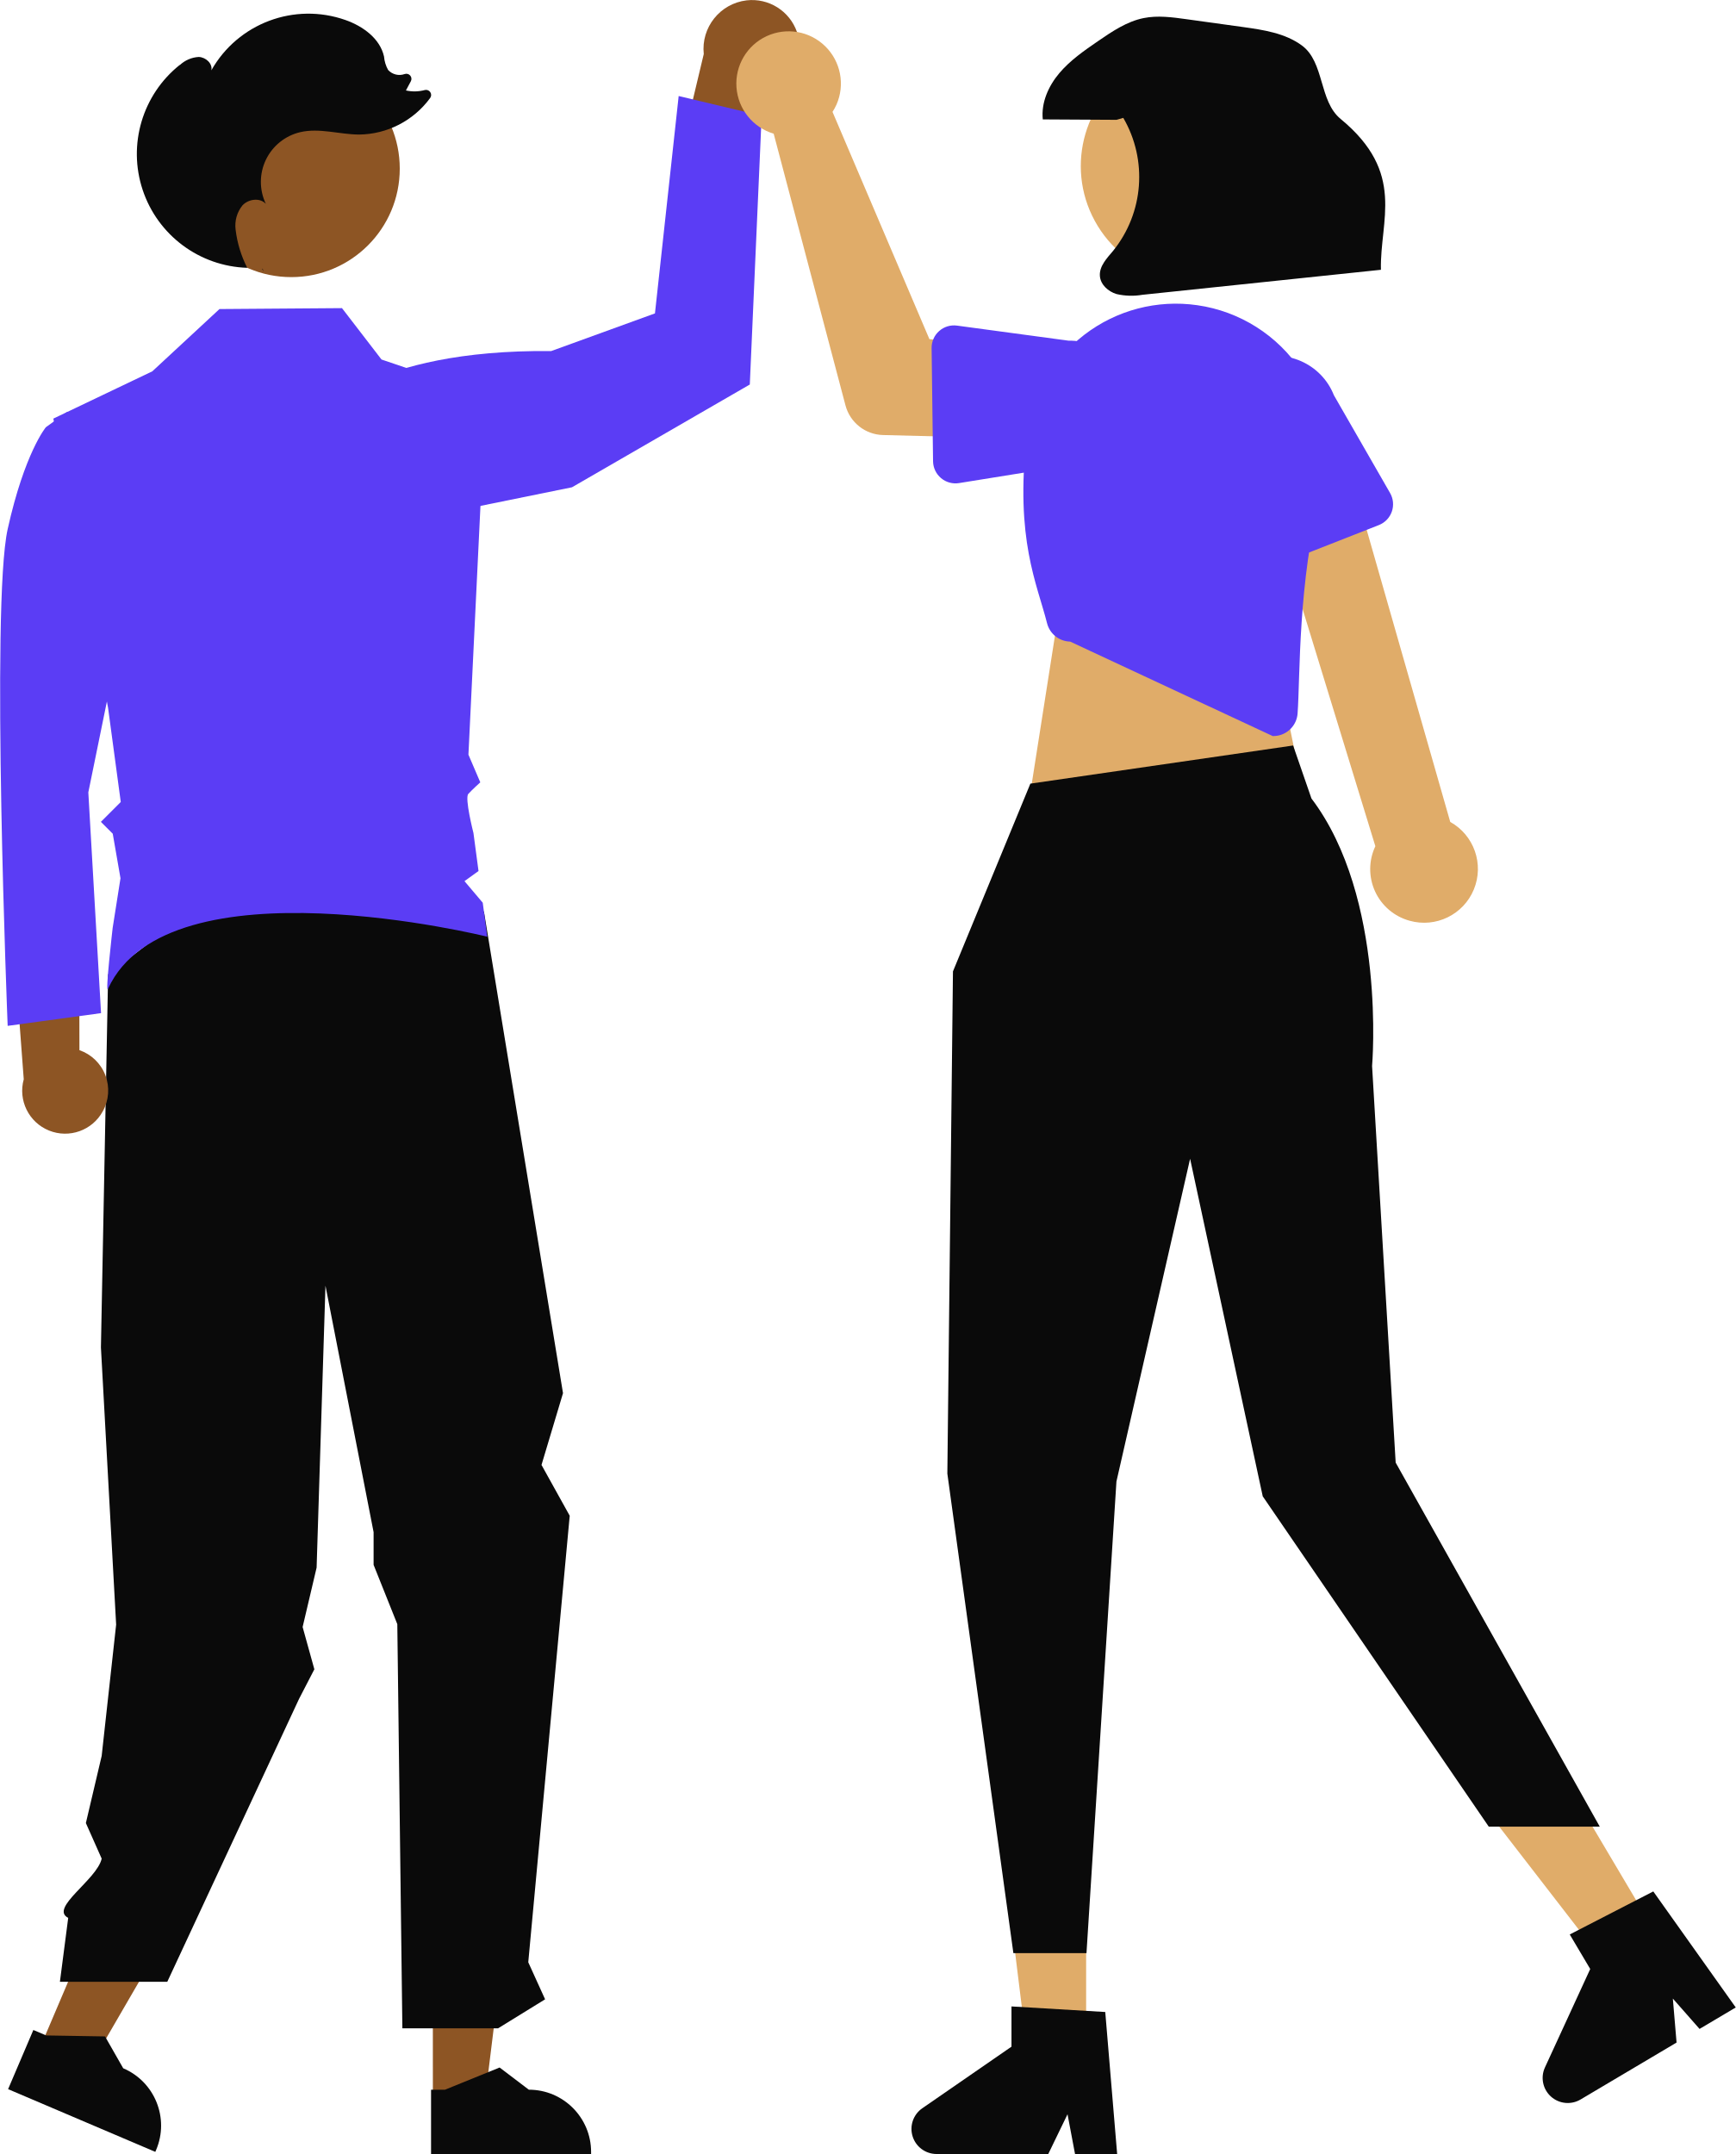
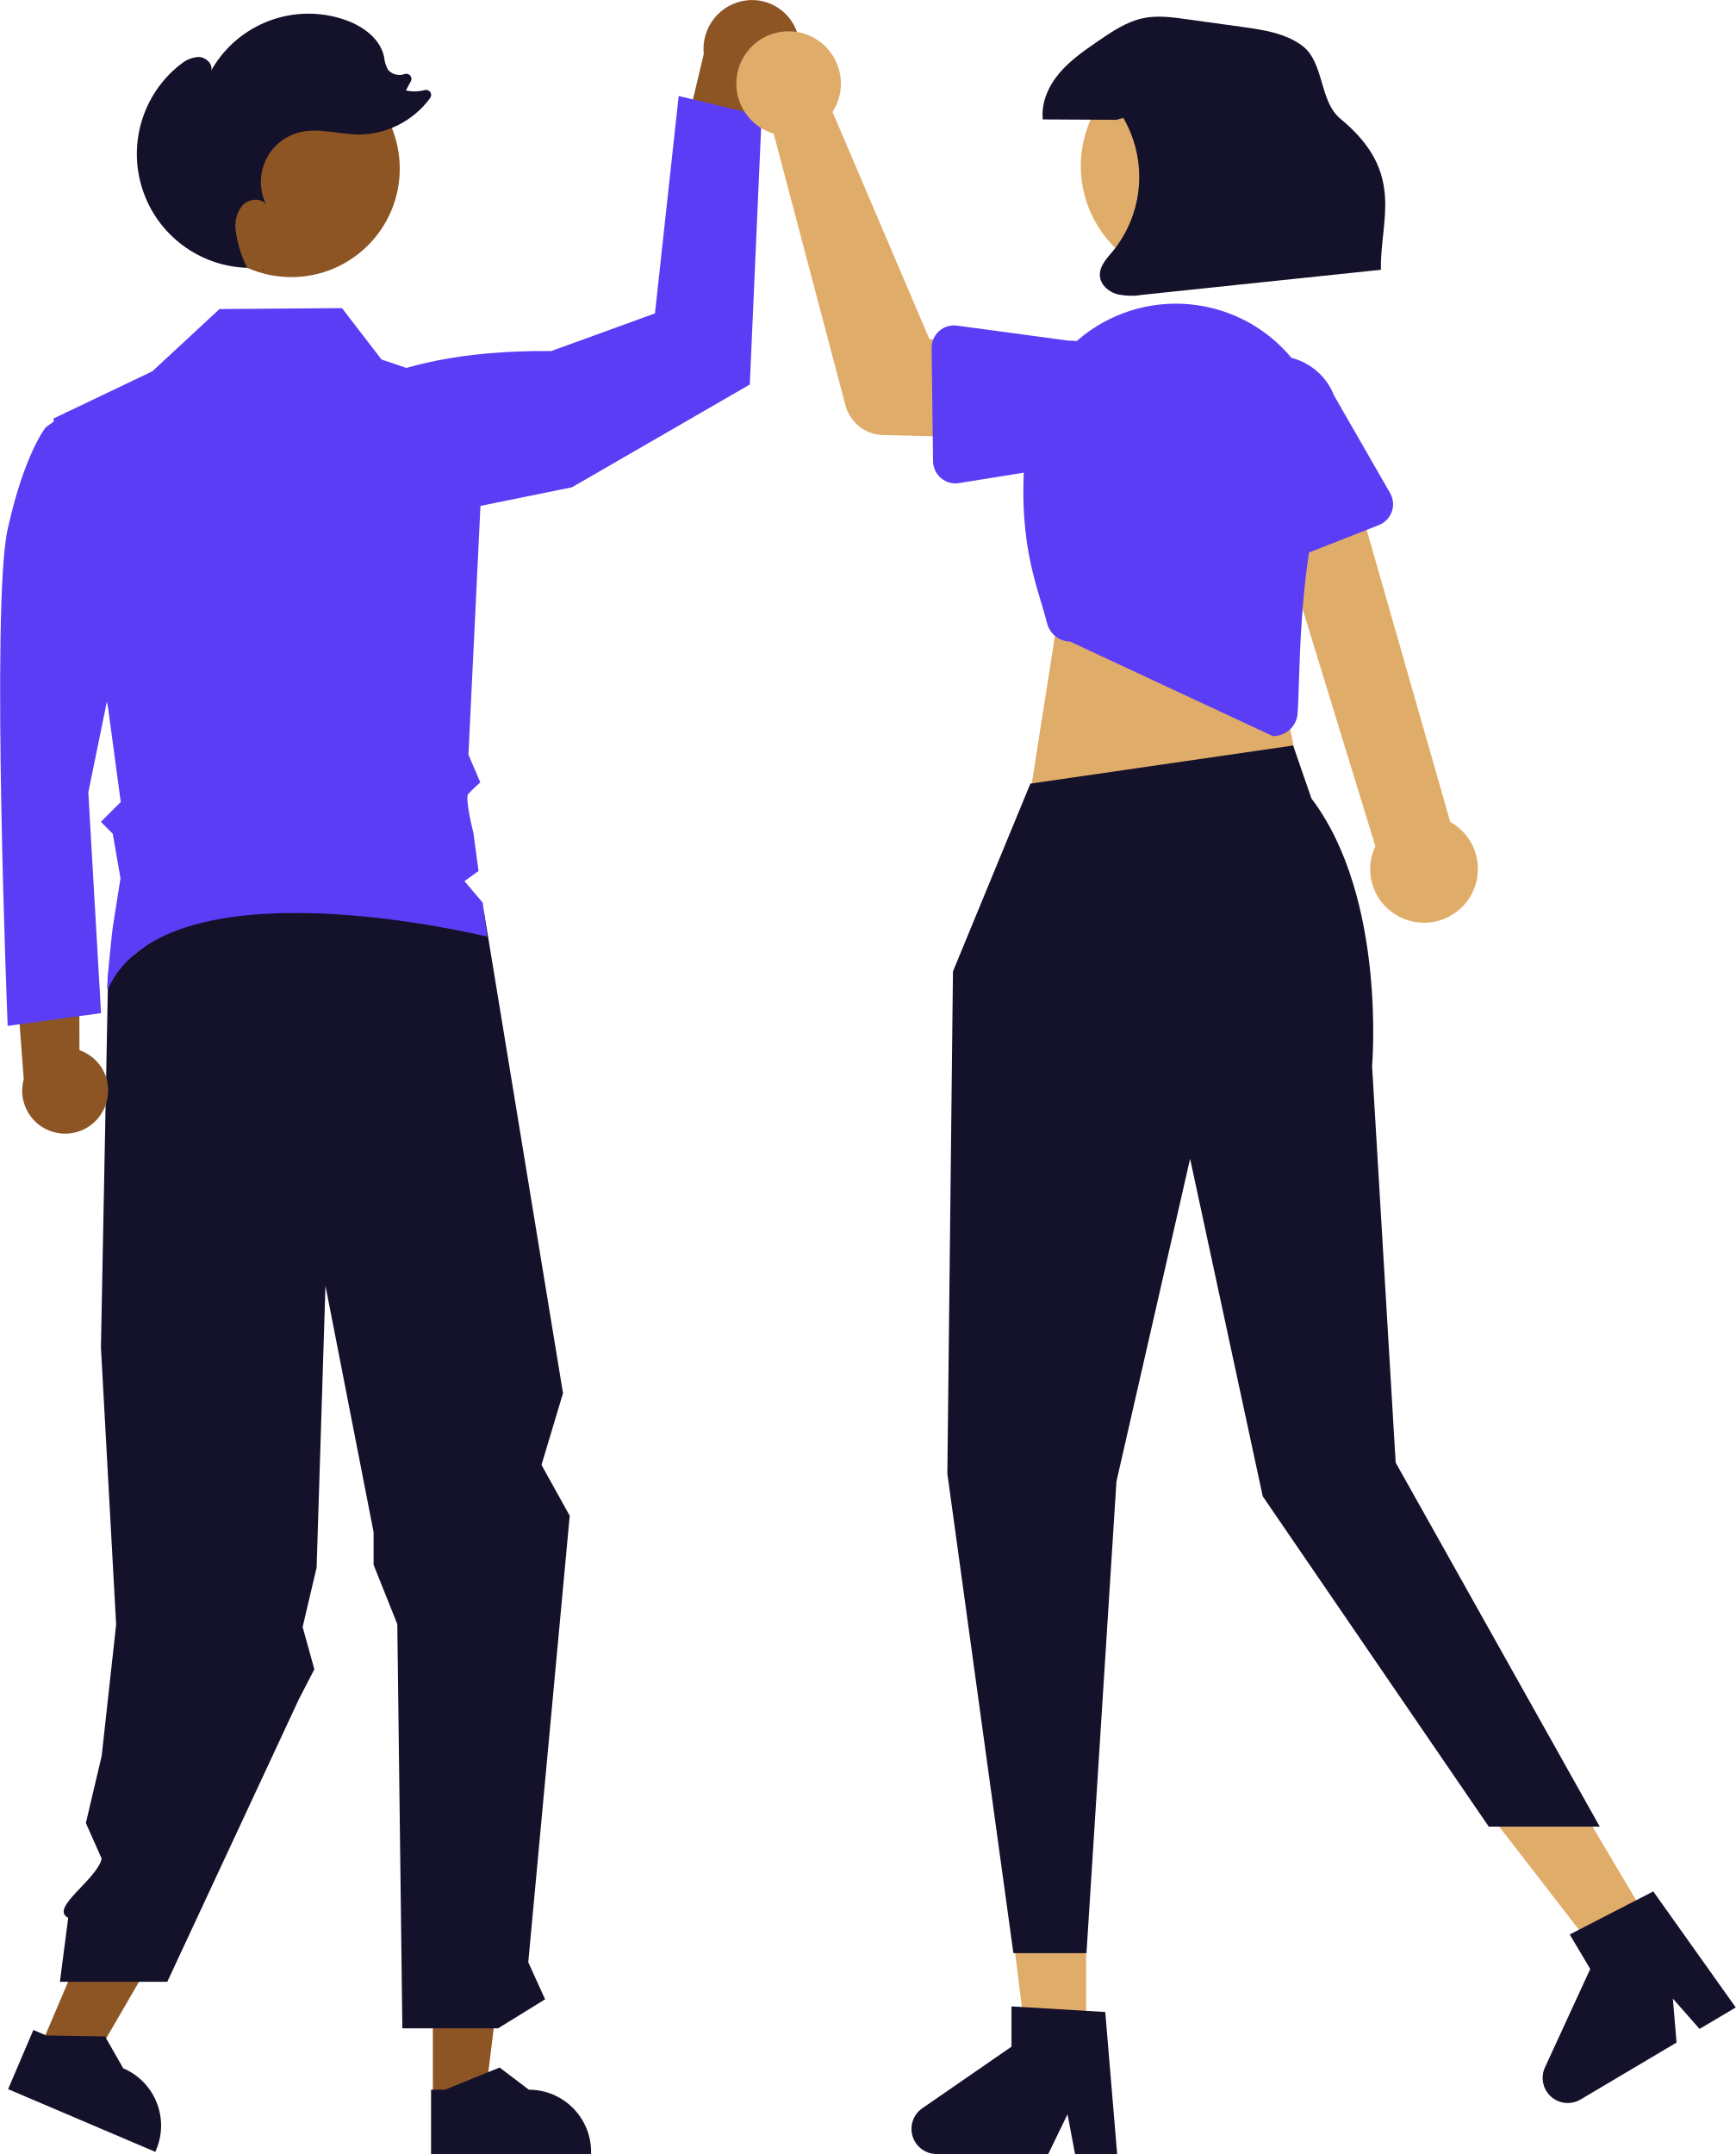
<svg xmlns="http://www.w3.org/2000/svg" viewBox="269.66 94.71 439.24 545.04">
  <path d="M623.21,232.42a12.33,12.33,0,0,1-7.26,15.69,12.11,12.11,0,0,1-2.06.569l-7.00,42.86L590.45,276.39l9.16-38.38a12.37,12.37,0,0,1,10.84-13.58,12.05,12.05,0,0,1,12.74,7.99Z" transform="translate(-151.86 -129.63)" fill="#8d5524" />
  <path d="M502.01,329.55s12.74-16.84,59.00-16.38l26.25-9.53,6-55,21,5-3,68-45,26-59,12Z" transform="translate(-151.86 -129.63)" fill="#5b3df5" />
  <polygon points="279.07 614.54 291.18 619.70 316.87 575.43 298.98 567.80 279.07 614.54" fill="#8d5524" />
  <polygon points="379.2 626.01 392.37 626.01 398.63 575.20 379.19 575.20 379.2 626.01" fill="#8d5524" />
-   <path d="M530.60,769.38l40.50-.002v-.512a15.76,15.76,0,0,0-15.76-15.76h-.001l-7.39-5.61L534.13,753.11l-3.53 0Z" transform="translate(-151.86 -129.63)" fill="#0a0a0a" />
-   <path d="M423.57,752.97l37.25,15.87.201-.471a15.76,15.76,0,0,0-8.32-20.68l-.001-0-4.60-8.06-14.89-.248-3.25-1.38Z" transform="translate(-151.86 -129.63)" fill="#0a0a0a" />
-   <path d="M543.98,454.98l20.01,121.88-5.44,18.16,7.14,12.86L555.20,720.86l4.26,9.38-11.90,7.34h-24.22l-1.28-102.27L516.06,620.3v-8.27l-12.18-62.36-2.24,71.33-3.54,15.03,2.97,10.70-3.88,7.50L463.85,725.81H436.68l2.10-16.18h0c-4.86-2.46,7.30-9.66,8.47-14.99l-4-9,4-17,3.66-33.21L447.06,565.3l1.82-94.42,31.77-24.30Z" transform="translate(-151.86 -129.63)" fill="#0a0a0a" />
+   <path d="M530.60,769.38l40.50-.002v-.512a15.76,15.76,0,0,0-15.76-15.76h-.001l-7.39-5.61L534.13,753.11l-3.53 0Z" transform="translate(-151.86 -129.63)" fill="#14112b" />
+   <path d="M423.57,752.97l37.25,15.87.201-.471a15.76,15.76,0,0,0-8.32-20.68l-.001-0-4.60-8.06-14.89-.248-3.25-1.38Z" transform="translate(-151.86 -129.63)" fill="#14112b" />
+   <path d="M543.98,454.98l20.01,121.88-5.44,18.16,7.14,12.86L555.20,720.86l4.26,9.38-11.90,7.34h-24.22l-1.28-102.27L516.06,620.3v-8.27l-12.18-62.36-2.24,71.33-3.54,15.03,2.97,10.70-3.88,7.50L463.85,725.81H436.68l2.10-16.18h0c-4.86-2.46,7.30-9.66,8.47-14.99l-4-9,4-17,3.66-33.21L447.06,565.3l1.82-94.42,31.77-24.30Z" transform="translate(-151.86 -129.63)" fill="#14112b" />
  <circle data-name="ab6171fa-7d69-4734-b81c-8dff60f9761b" cx="343.37" cy="137.38" r="27.45" fill="#8d5524" />
  <path d="M447.53,505.54a10.80,10.80,0,0,0-5.91-15.47l-.065-38.39L424.92,462.68l2.61,34.76A10.86,10.86,0,0,0,447.53,505.54Z" transform="translate(-151.86 -129.63)" fill="#8d5524" />
  <path data-name="f348f81f-b961-4ae4-bc6b-758f6acfb12a" d="M446.00,335.67l-7.43-7.16-5.45,3.94s-5.37,6.44-9.66,25.78,0,125.69,0,125.69l23.63-3.22-3.22-55.86,9.66-47.26Z" transform="translate(-151.86 -129.63)" fill="#5b3df5" />
  <path d="M435.02,330.26,460.06,318.3l17-15.76,31-.232,10,13,26.40,8.96L540.06,415.3l3,7s-2.09,1.88-3.04,2.94,1.31,9.89,1.31,9.89l1.28,9.61L539.06,447.3l4.62,5.46,1.14,8.60s-80.71-20.06-95.96,13.17c-.806,1.75,1.17-15.40,1.17-15.40l1.98-12.56-1.96-11.27-3-3,5.03-5.03-3.22-23.87Z" transform="translate(-151.86 -129.63)" fill="#5b3df5" />
  <polygon points="544.51 614.00 529.65 614.00 522.58 556.69 544.51 556.69 544.51 614.00" fill="#e0ac69" />
-   <path d="M704.22,769.38H693.56l-1.90-10.06-4.87,10.06h-28.26a6.35,6.35,0,0,1-3.61-11.58l22.56-15.58V732.04l23.73,1.41Z" transform="translate(-151.86 -129.63)" fill="#0a0a0a" />
+   <path d="M704.22,769.38H693.56l-1.90-10.06-4.87,10.06h-28.26a6.35,6.35,0,0,1-3.61-11.58l22.56-15.58V732.04l23.73,1.41Z" transform="translate(-151.86 -129.63)" fill="#14112b" />
  <polygon points="689.02 584.52 676.24 592.10 640.92 546.41 659.79 535.22 689.02 584.52" fill="#e0ac69" />
-   <path d="M860.76,732.30l-9.16,5.43-6.76-7.68.942,11.13-24.30,14.41a6.35,6.35,0,0,1-9.01-8.11l11.46-24.91-5.18-8.74,21.14-10.89Z" transform="translate(-151.86 -129.63)" fill="#0a0a0a" />
+   <path d="M860.76,732.30l-9.16,5.43-6.76-7.68.942,11.13-24.30,14.41a6.35,6.35,0,0,1-9.01-8.11l11.46-24.91-5.18-8.74,21.14-10.89Z" transform="translate(-151.86 -129.63)" fill="#14112b" />
  <polygon points="537.88 247.55 530.66 293.58 599.26 294.48 590.23 250.25 537.88 247.55" fill="#e0ac69" />
-   <path d="M682.26,422.63l-19.59,47.51-1.42,127.07L677.96,718.55h18.50l7.58-119.34,18.64-81.66,18.38,85.41L798.26,686.55h28.09l-51.65-92.12-5.97-100.35s3.72-42.57-15.34-67.69l-4.64-13.41Z" transform="translate(-151.86 -129.63)" fill="#0a0a0a" />
+   <path d="M682.26,422.63l-19.59,47.51-1.42,127.07L677.96,718.55h18.50l7.58-119.34,18.64-81.66,18.38,85.41L798.26,686.55h28.09l-51.65-92.12-5.97-100.35s3.72-42.57-15.34-67.69l-4.64-13.41Z" transform="translate(-151.86 -129.63)" fill="#14112b" />
  <path d="M778.23,457.32a13.54,13.54,0,0,1-8.67-18.86L740.37,343.32l21.46-4.25,26.68,93.25a13.61,13.61,0,0,1-10.29,25.00Z" transform="translate(-151.86 -129.63)" fill="#e0ac69" />
  <path d="M743.61,410.60l-51.28-23.91a6.18,6.18,0,0,1-5.85-4.65c-2.53-10.03-8.11-21.19-5.15-47.24a37.99,37.99,0,0,1,43.18-33.23A38.00,38.00,0,0,1,755.87,348.83c-5.95,22.60-5.31,46.77-5.99,56.06a6.16,6.16,0,0,1-4.94,5.58h0a6.14,6.14,0,0,1-1.19.118C743.70,410.60,743.65,410.60,743.61,410.60Z" transform="translate(-151.86 -129.63)" fill="#5b3df5" />
  <path d="M633.19,250.82a13.26,13.26,0,0,1-1.00,1.83l24.52,57.50,15.07,1.84.183,23.11-27.00-.68a10.08,10.08,0,0,1-9.49-7.50l-18.17-68.75a13.23,13.23,0,1,1,15.89-7.35Z" transform="translate(-151.86 -129.63)" fill="#e0ac69" />
  <path d="M659.18,308.10a5.66,5.66,0,0,1,4.51-1.37l28.21,3.81a15.75,15.75,0,0,1,.494,31.50l-28.19,4.54a5.67,5.67,0,0,1-6.57-5.52l-.365-28.64A5.66,5.66,0,0,1,659.18,308.10Z" transform="translate(-151.86 -129.63)" fill="#5b3df5" />
  <path d="M739.06,367.42a5.66,5.66,0,0,1-2.88-3.74l-6.40-27.73a15.75,15.75,0,0,1,29.29-11.60L773.29,349.10a5.67,5.67,0,0,1-2.84,8.10l-26.66,10.47A5.66,5.66,0,0,1,739.06,367.42Z" transform="translate(-151.86 -129.63)" fill="#5b3df5" />
  <circle cx="724.02" cy="266.32" r="29.00" transform="translate(-190.88 250.28) rotate(-28.66)" fill="#e0ac69" />
-   <path d="M704.06,254.66q-9.33-.053-18.66-.105c-.443-4.24,1.44-8.46,4.19-11.71,2.75-3.25,6.31-5.71,9.82-8.12,3.56-2.44,7.26-4.95,11.51-5.81,3.55-.717,7.23-.22,10.82.28q7.14.994,14.29,1.98c5.23.727,10.70,1.55,14.95,4.68,5.74,4.24,4.27,14.03,9.78,18.57,16.64,13.71,9.90,25.68,10.21,38.18q-30.17,3.16-60.35,6.33a16.59,16.59,0,0,1-6.57-.191c-2.11-.646-4.05-2.39-4.20-4.59-.174-2.46,1.77-4.47,3.36-6.36a29.74,29.74,0,0,0,2.56-33.63Z" transform="translate(-151.86 -129.63)" fill="#0a0a0a" />
-   <path d="M488.21,293.12q-.176-.387-.351-.777c.045.00.089.00.134.00Z" transform="translate(-151.86 -129.63)" fill="#0a0a0a" />
-   <path d="M467.02,240.81a7.64,7.64,0,0,1,4.78-2.06c1.77.057,3.57,1.66,3.20,3.39a28.21,28.21,0,0,1,33.95-12.73c4.41,1.55,8.73,4.67,9.75,9.23a8.32,8.32,0,0,0,1.04,3.41,3.89,3.89,0,0,0,4.14,1.04l.044-.013a1.29,1.29,0,0,1,1.56,1.83l-1.24,2.32a10.00,10.00,0,0,0,4.76-.101,1.29,1.29,0,0,1,1.37,2.01,22.58,22.58,0,0,1-18.01,9.25c-4.98-.03-10.02-1.74-14.88-.602a12.92,12.92,0,0,0-8.69,18.14c-1.49-1.63-4.37-1.24-5.89.354a8.09,8.09,0,0,0-1.76,6.19,28.72,28.72,0,0,0,2.94,9.64,28.82,28.82,0,0,1-17.08-51.34Z" transform="translate(-151.86 -129.63)" fill="#0a0a0a" />
+   <path d="M704.06,254.66q-9.33-.053-18.66-.105c-.443-4.24,1.44-8.46,4.19-11.71,2.75-3.25,6.31-5.71,9.82-8.12,3.56-2.44,7.26-4.95,11.51-5.81,3.55-.717,7.23-.22,10.82.28q7.14.994,14.29,1.98c5.23.727,10.70,1.55,14.95,4.68,5.74,4.24,4.27,14.03,9.78,18.57,16.64,13.71,9.90,25.68,10.21,38.18q-30.17,3.16-60.35,6.33a16.59,16.59,0,0,1-6.57-.191c-2.11-.646-4.05-2.39-4.20-4.59-.174-2.46,1.77-4.47,3.36-6.36a29.74,29.74,0,0,0,2.56-33.63Z" transform="translate(-151.86 -129.63)" fill="#14112b" />
+   <path d="M488.21,293.12q-.176-.387-.351-.777c.045.00.089.00.134.00Z" transform="translate(-151.86 -129.63)" fill="#14112b" />
+   <path d="M467.02,240.81a7.64,7.64,0,0,1,4.78-2.06c1.77.057,3.57,1.66,3.20,3.39a28.21,28.21,0,0,1,33.95-12.73c4.41,1.55,8.73,4.67,9.75,9.23a8.32,8.32,0,0,0,1.04,3.41,3.89,3.89,0,0,0,4.14,1.04l.044-.013a1.29,1.29,0,0,1,1.56,1.83l-1.24,2.32a10.00,10.00,0,0,0,4.76-.101,1.29,1.29,0,0,1,1.37,2.01,22.58,22.58,0,0,1-18.01,9.25c-4.98-.03-10.02-1.74-14.88-.602a12.92,12.92,0,0,0-8.69,18.14c-1.49-1.63-4.37-1.24-5.89.354a8.09,8.09,0,0,0-1.76,6.19,28.72,28.72,0,0,0,2.94,9.64,28.82,28.82,0,0,1-17.08-51.34Z" transform="translate(-151.86 -129.63)" fill="#14112b" />
</svg>
